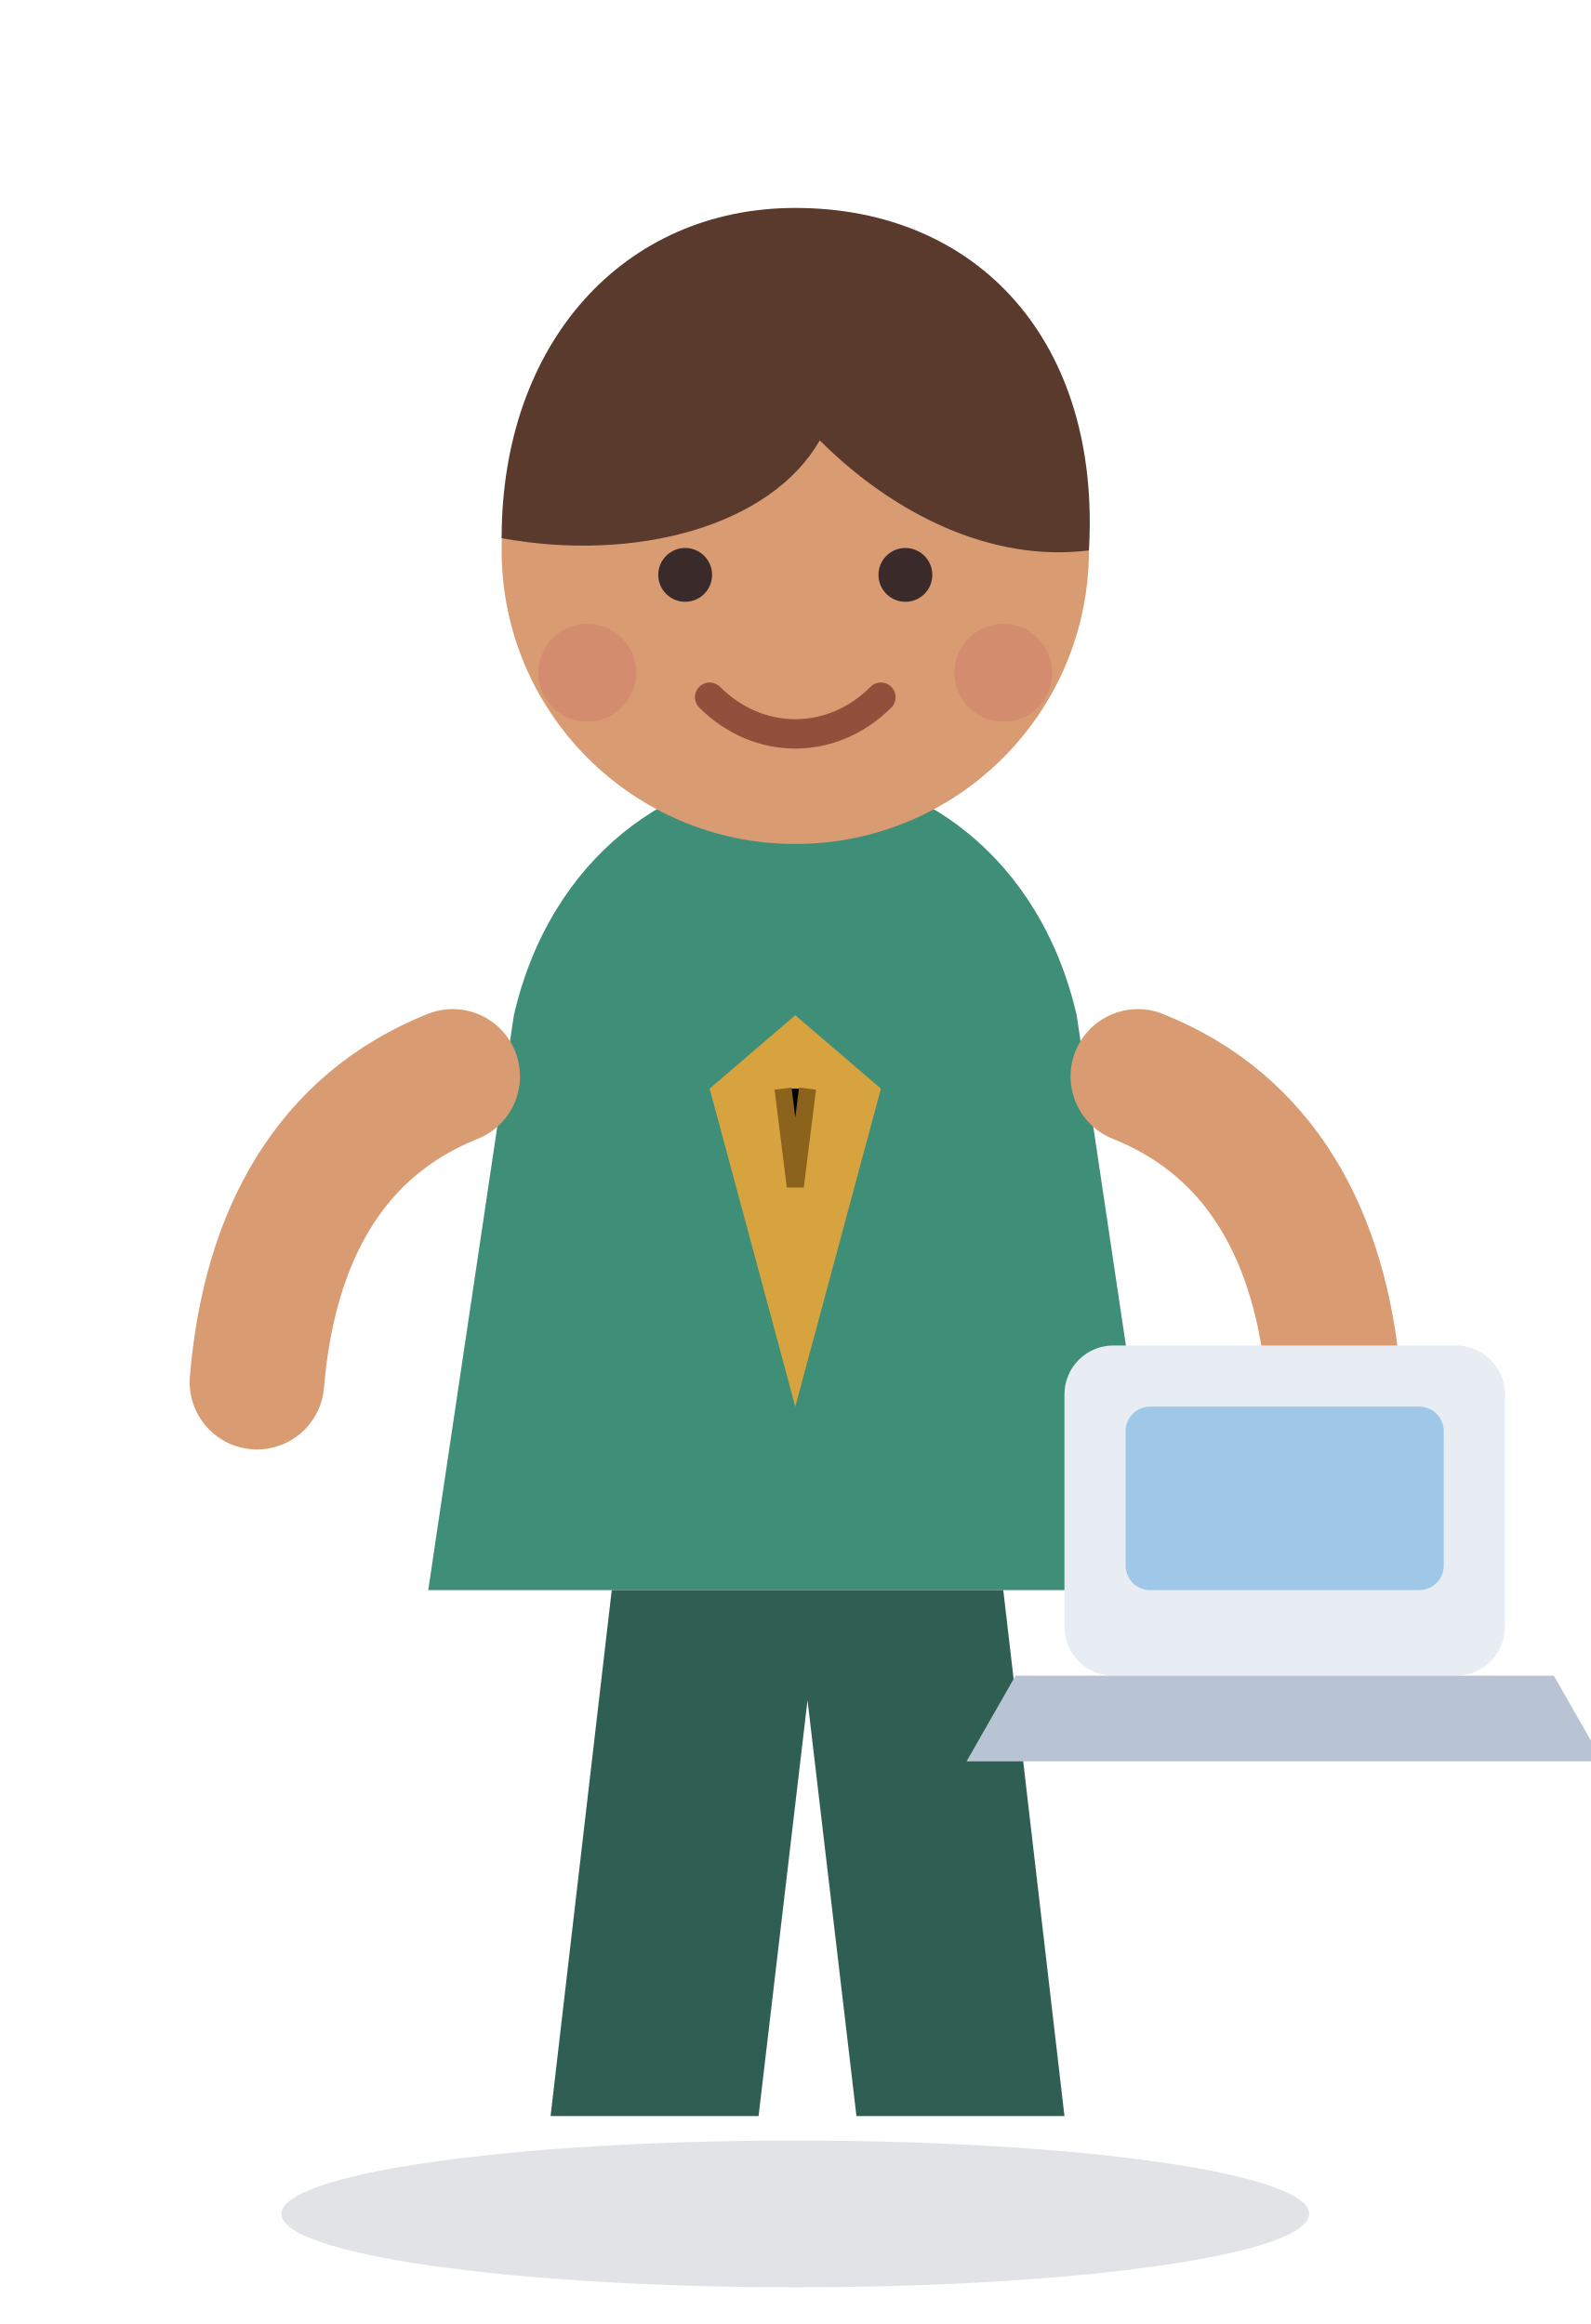
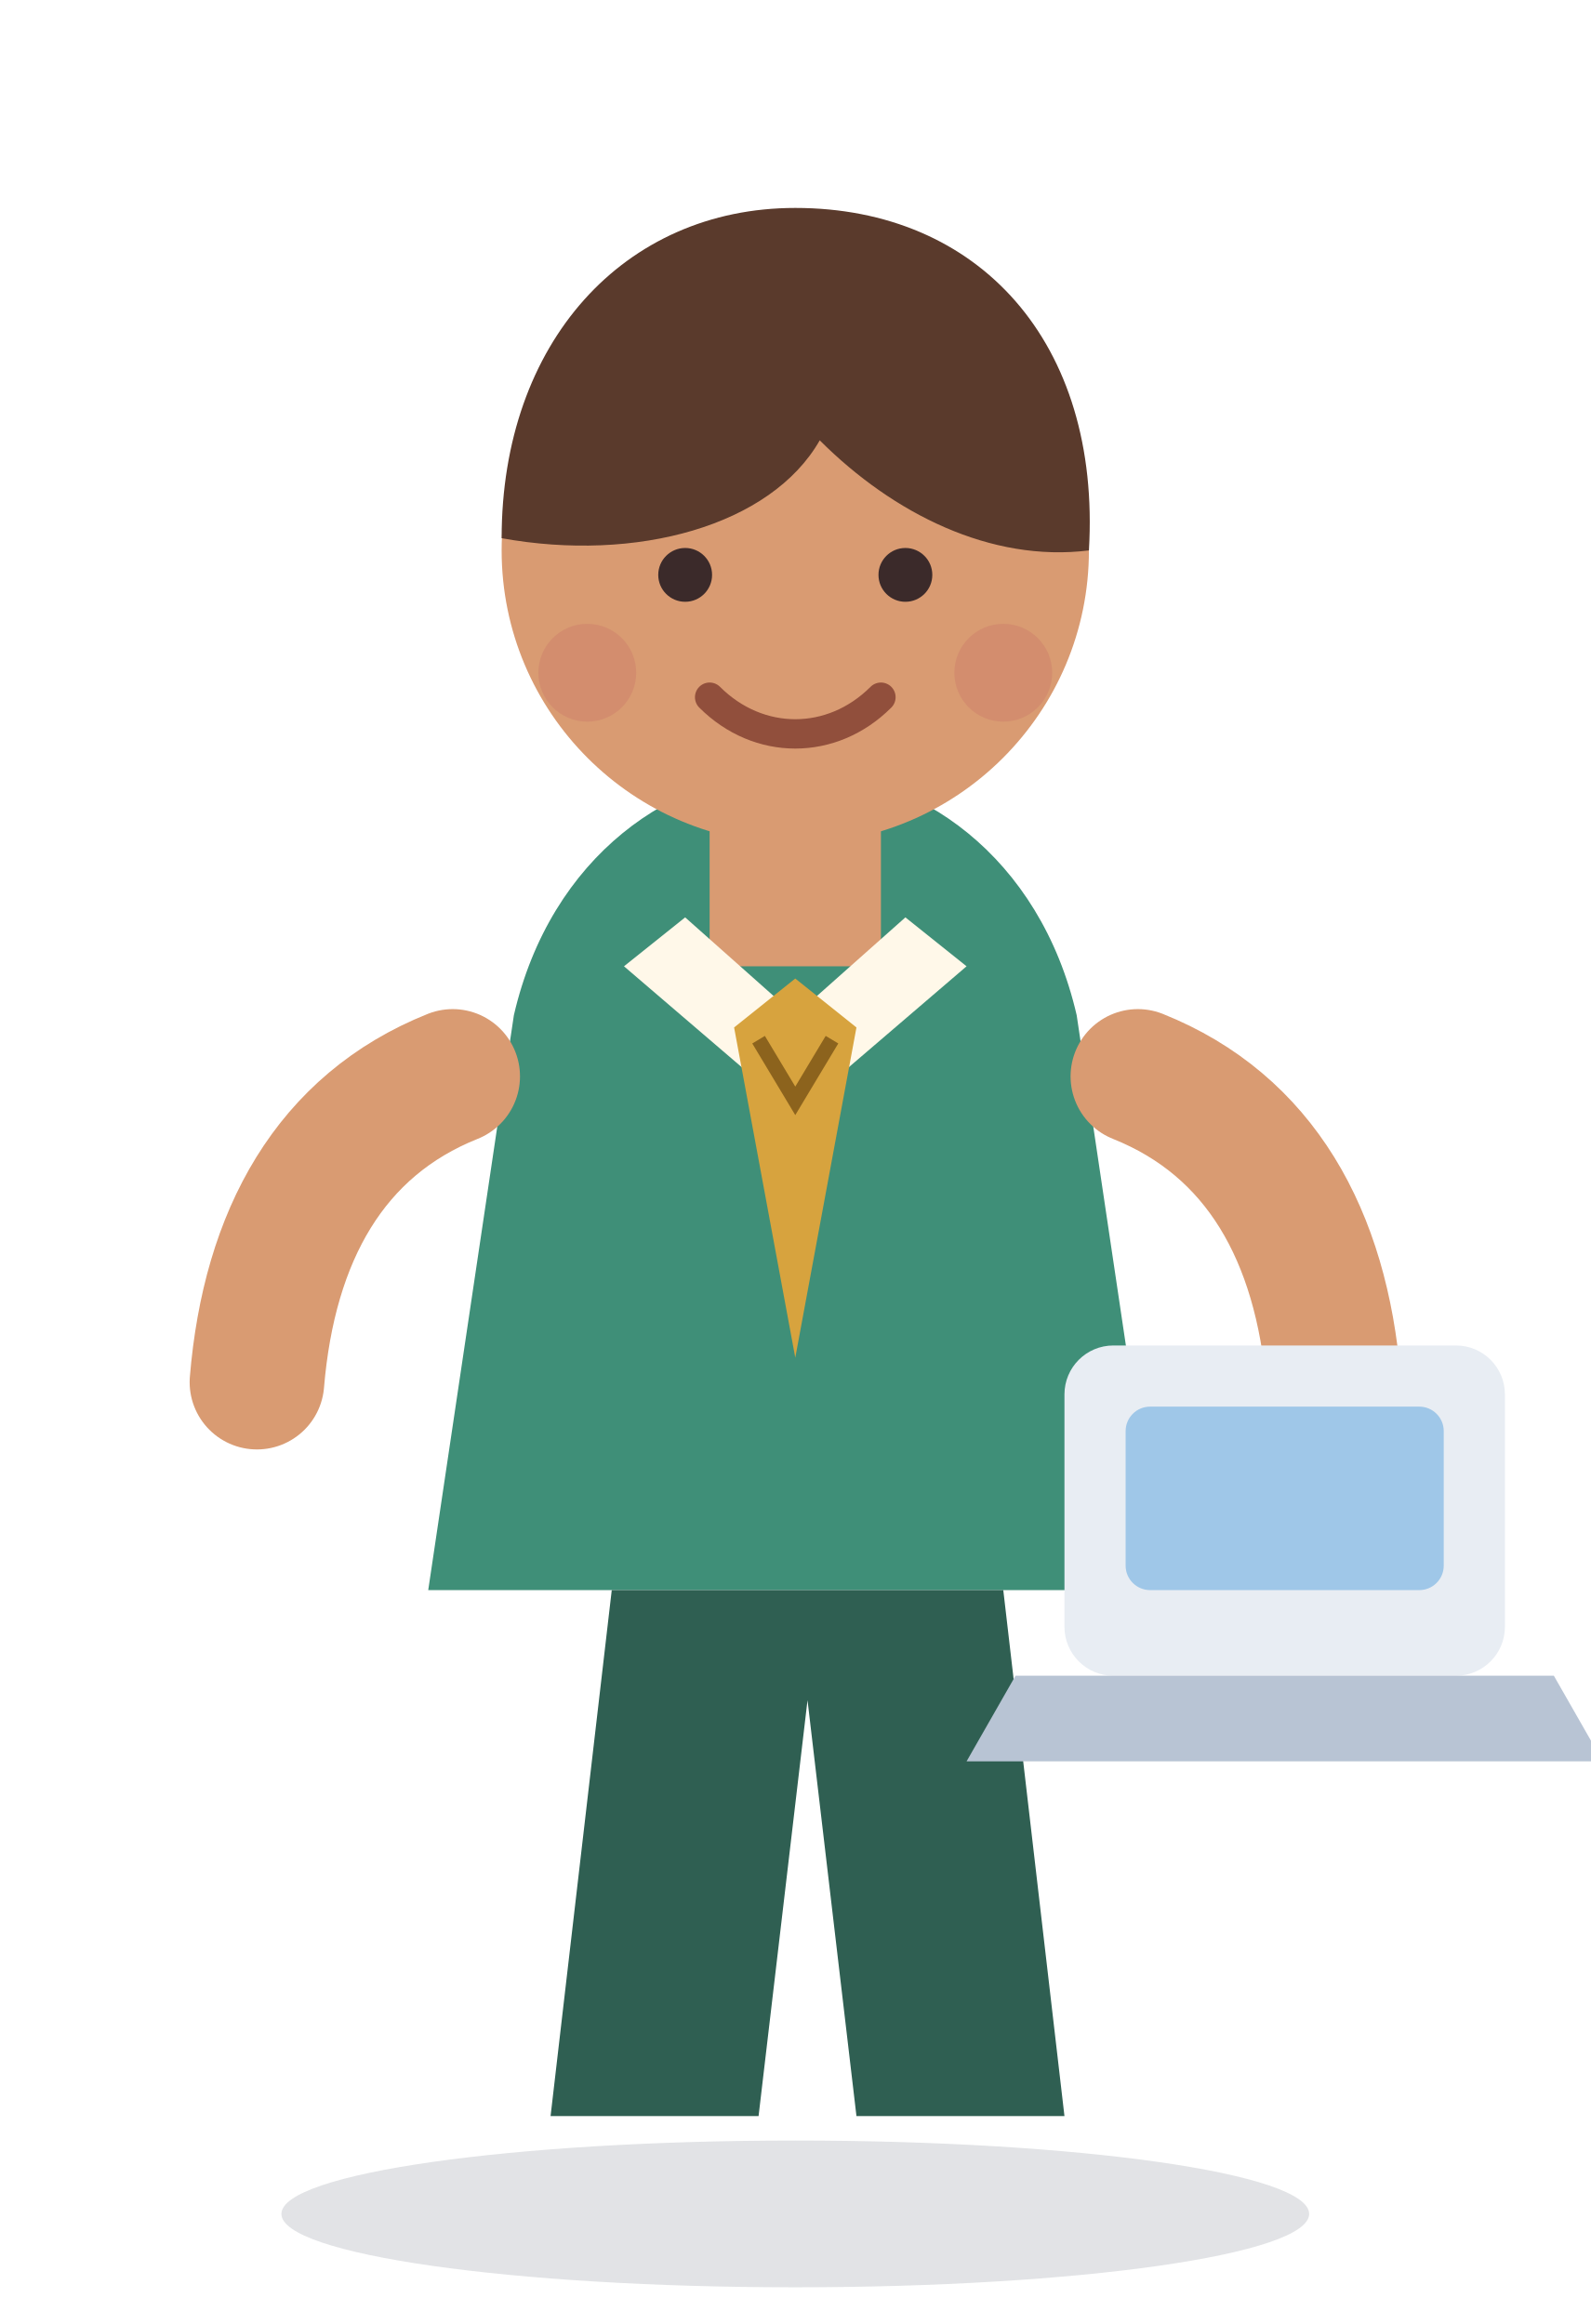
<svg xmlns="http://www.w3.org/2000/svg" viewBox="0 0 130 190" role="img" aria-label="Человек с ноутбуком">
  <ellipse cx="65" cy="181" rx="42" ry="6" fill="#1e293b" opacity=".13" />
  <path d="M42 83c3-13 13-20 23-20s20 7 23 20l7 47H35l7-47Z" fill="#3f8f78" />
  <path d="M50 130l-5 43h17l4-34 4 34h17l-5-43H50Z" fill="#2f5f52" />
  <path d="M37 88c-10 4-15 13-16 25" fill="none" stroke="#d99b72" stroke-width="11" stroke-linecap="round" />
  <path d="M93 88c10 4 15 13 16 25" fill="none" stroke="#d99b72" stroke-width="11" stroke-linecap="round" />
  <rect x="87" y="110" width="36" height="27" rx="4" fill="#e8edf3" />
  <rect x="92" y="115" width="26" height="15" rx="2" fill="#9fc7e8" />
  <path d="M83 137h44l4 7H79l4-7Z" fill="#b8c4d4" />
-   <path d="M65 83l7 6-7 26-7-26 7-6Z" fill="#d7a33e" />
-   <path d="M64 89l1 8 1-8" stroke="#8c631d" stroke-width="1.4" />
+   <path d="M58 67h14v12H58z" fill="#d99b72" />
+   <path d="M51 79l14 12 14-12-5-4-9 8-9-8-5 4Z" fill="#fff8e9" />
+   <path d="M65 80l5 4-5 27-5-27 5-4Z" fill="#d7a33e" />
+   <path d="M62 85l3 5 3-5" fill="none" stroke="#8c631d" stroke-width="1.2" />
  <circle cx="65" cy="45" r="24" fill="#d99b72" />
  <path d="M41 44c0-16 10-27 24-27 15 0 25 11 24 28-8 1-16-3-22-9-4 7-15 10-26 8Z" fill="#5a3a2c" />
  <circle cx="56" cy="47" r="2.2" fill="#3b2a2a" />
  <circle cx="74" cy="47" r="2.2" fill="#3b2a2a" />
  <path d="M58 57c4 4 10 4 14 0" fill="none" stroke="#914f3c" stroke-width="2.4" stroke-linecap="round" />
  <circle cx="48" cy="55" r="4" fill="#cc7d69" opacity=".45" />
  <circle cx="82" cy="55" r="4" fill="#cc7d69" opacity=".45" />
</svg>
